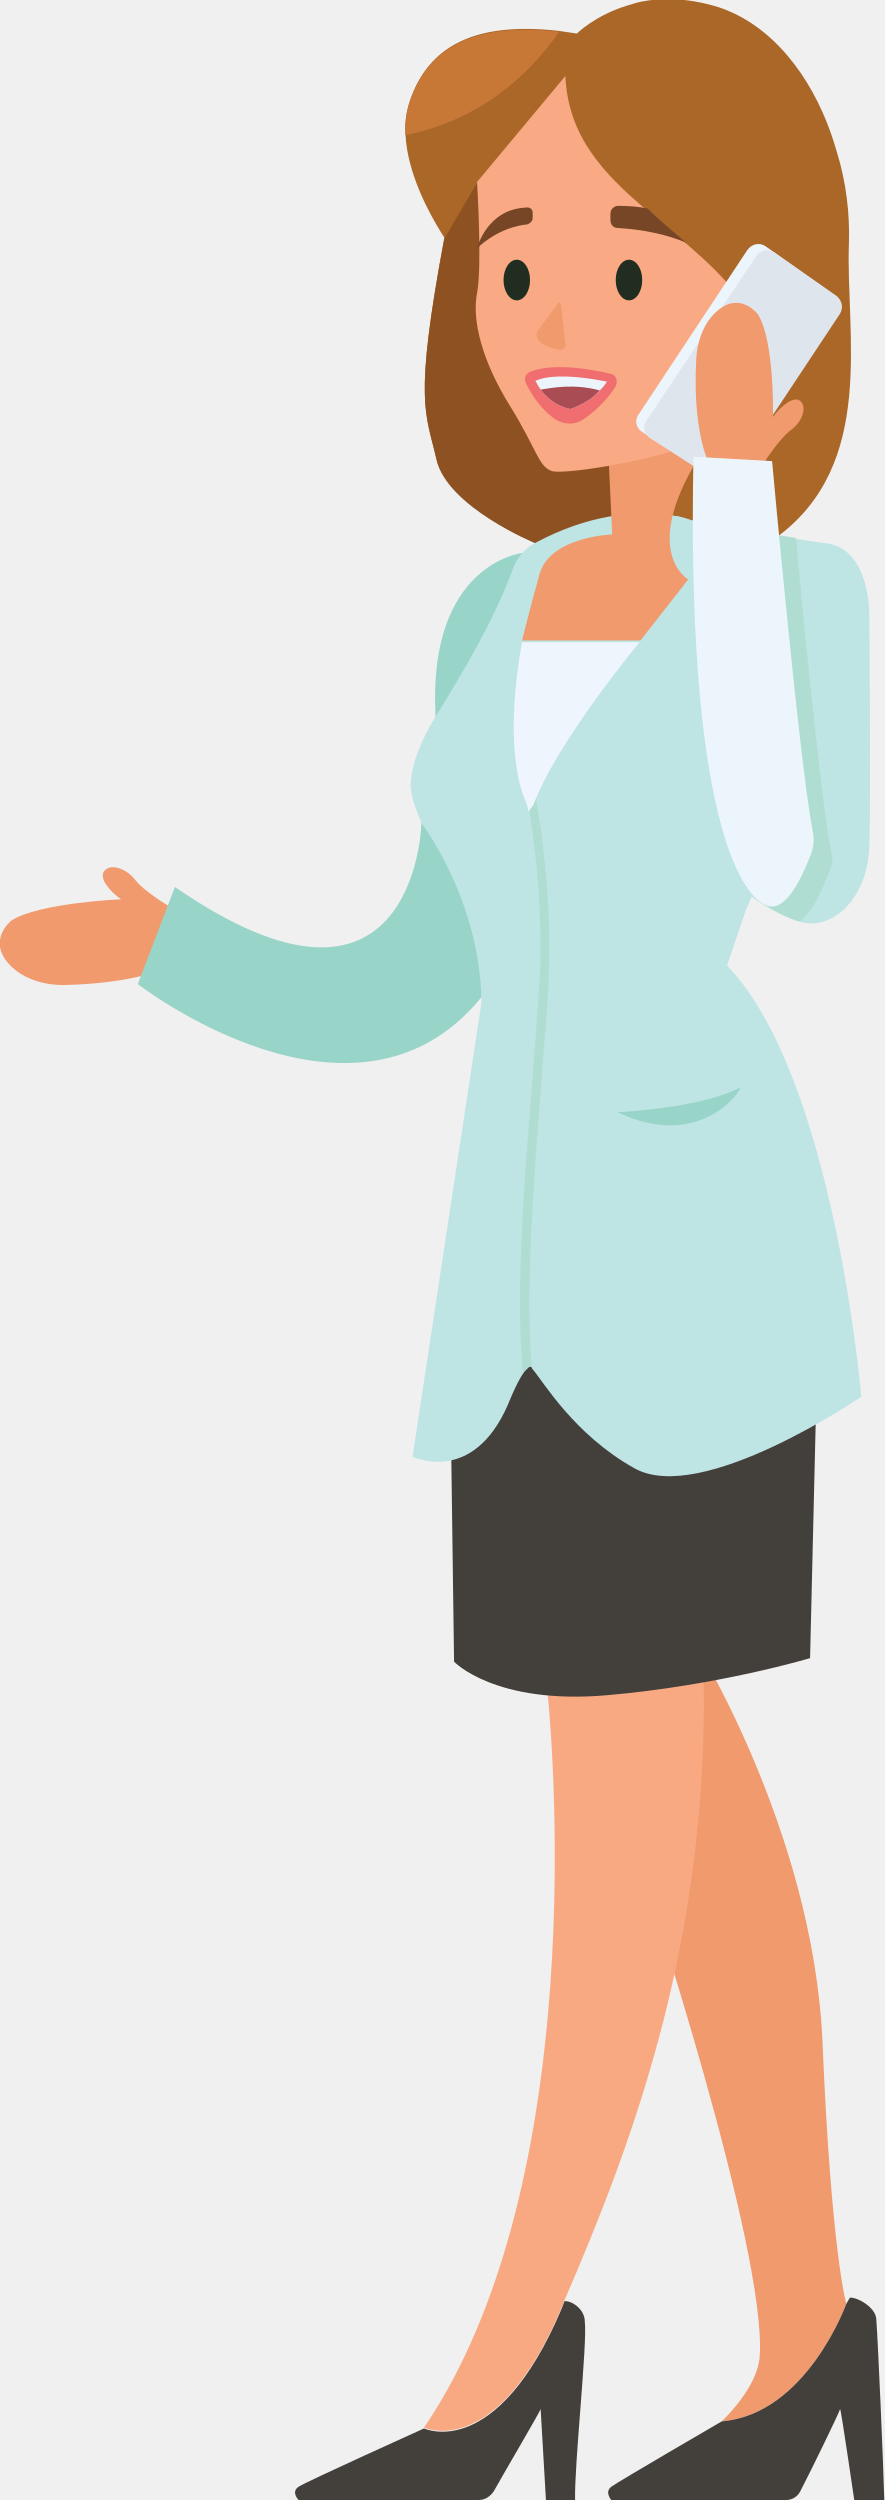
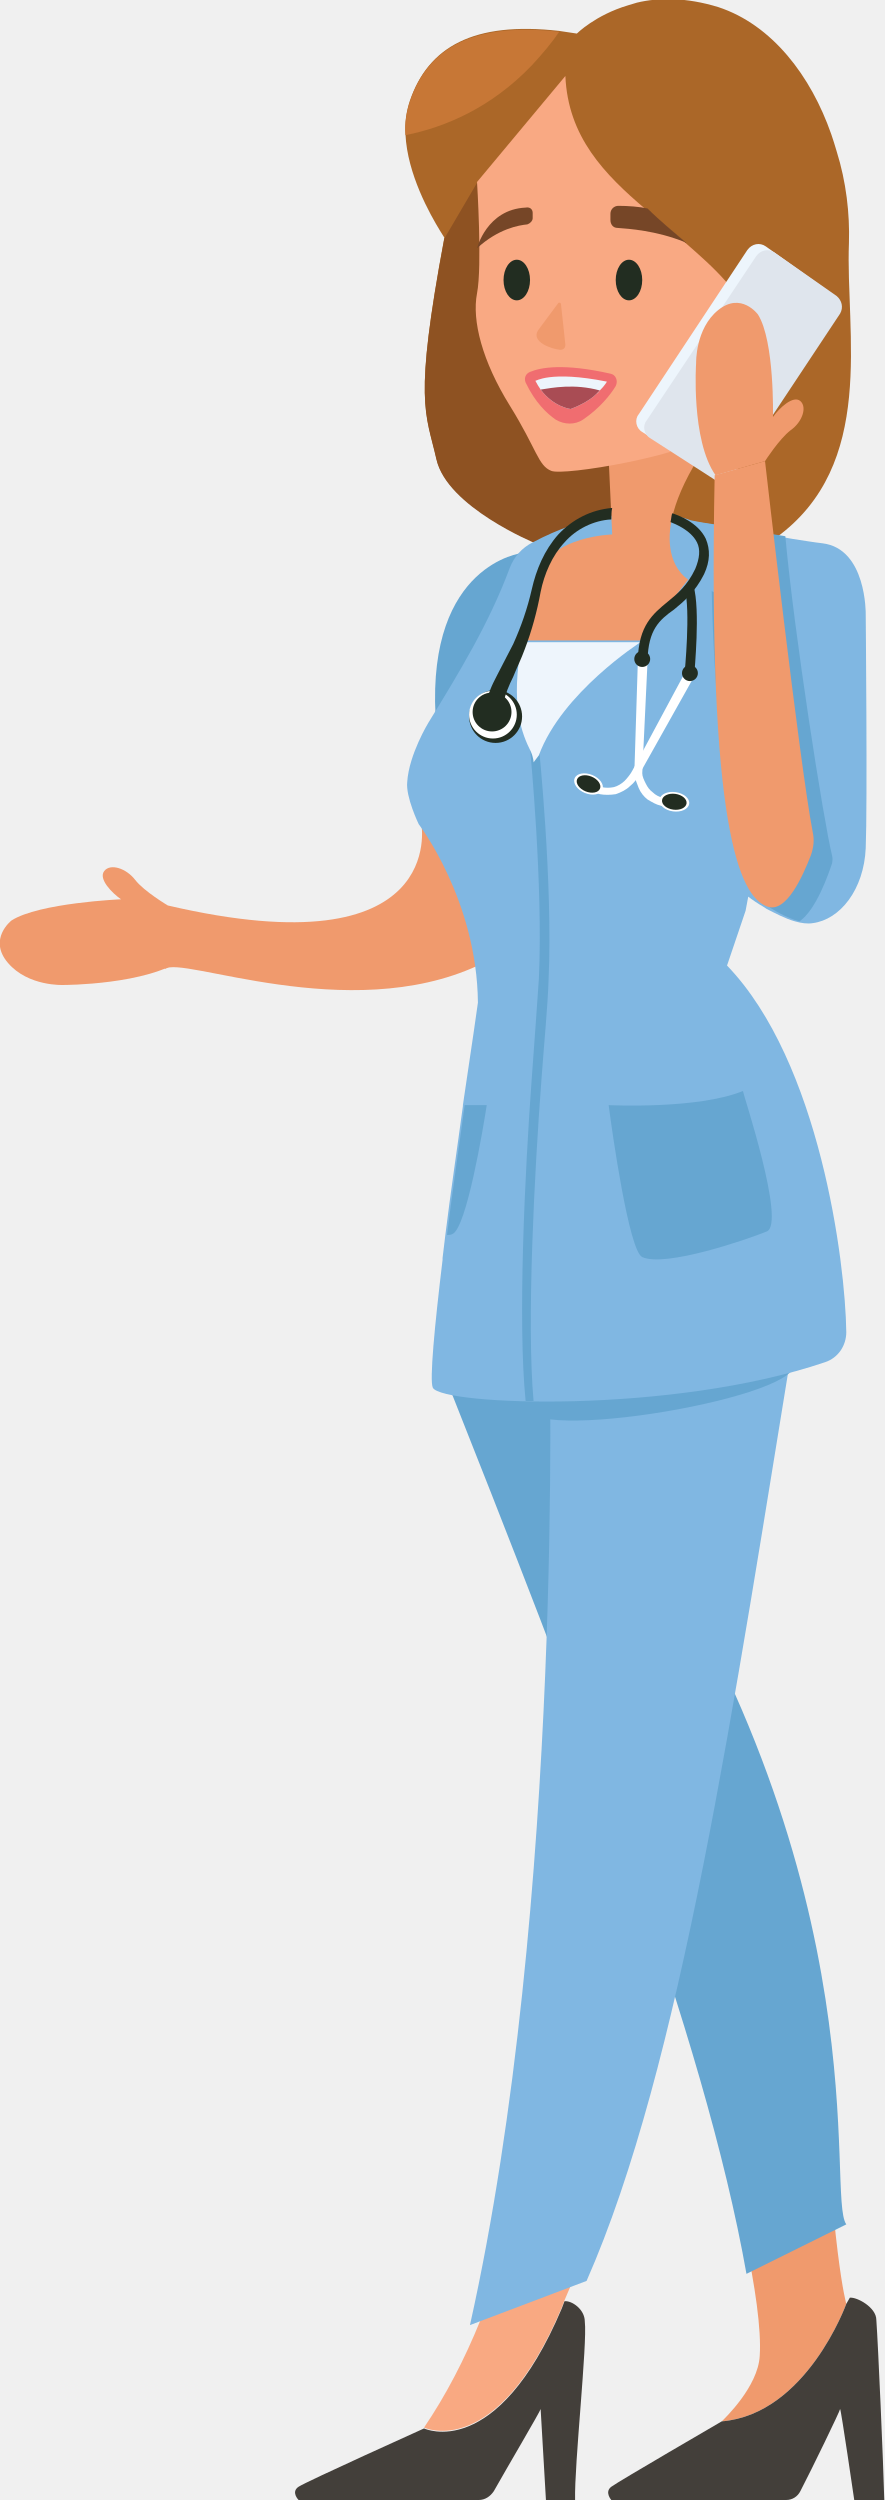
<svg xmlns="http://www.w3.org/2000/svg" version="1.1" id="Layer_1" x="0px" y="0px" viewBox="0 0 100.1 283" style="enable-background:new 0 0 100.1 283;" xml:space="preserve">
  <style type="text/css">
	.st0{fill:#AB6728;}
	.st1{fill:#8E5222;}
	.st2{fill:#F09A6D;}
	.st3{fill:#433F3A;}
- 	.st4{fill:#F9A982;}
- 	.st5{fill:#98D5C8;}
- 	.st6{fill:#BEE4E4;}
- 	.st7{fill:#AFDDD2;}
- 	.st8{fill:#EEF5FC;}
- 	.st9{fill:#F9A983;}
- 	.st10{fill:#EDF5FC;}
- 	.st11{fill:#DFE5ED;}
- 	.st12{fill:#764627;}
- 	.st13{fill:#222D21;}
+ 	.st4{fill:#66A6D1;}
+ 	.st5{fill:#F9A982;}
+ 	.st6{fill:#80B7E2;}
+ 	.st7{fill:#EEF5FC;}
+ 	.st8{fill:#F9A983;}
+ 	.st9{fill:#EDF5FC;}
+ 	.st10{fill:#DFE5ED;}
+ 	.st11{fill:#222D21;}
+ 	.st12{fill:#FFFFFF;}
+ 	.st13{fill:#764627;}
	.st14{fill:#C77736;}
	.st15{fill:#F06D70;}
	.st16{fill:#A94C54;}
</style>
  <g>
    <path class="st0" d="M87.8,60.9c-6.8,4.9-14.9,4.2-20.5,2.8c-4-1-6.7-2.3-6.7-2.3s-10-4.1-11.2-9.5c-1.2-5.3-2.6-6.3,0.9-25   c0,0-0.2-0.3-0.5-0.8c0,0,0,0,0,0c-1.1-1.8-3.7-6.4-3.9-10.9c-0.1-1.3,0.1-2.6,0.5-3.8c2.1-6.1,7.2-9,16.9-7.9   c0.7,0.1,1.3,0.2,2,0.3c0,0,2.1-2.1,5.8-3.2c0.3-0.1,0.7-0.2,1-0.3c2.5-0.6,5.6-0.6,9.2,0.5c6.1,2,10.5,7.8,12.8,14.4   c0.2,0.6,0.4,1.2,0.6,1.9c1.1,3.5,1.5,7.1,1.4,10.4C95.7,37.7,99.3,52.6,87.8,60.9z" />
    <path class="st1" d="M72.1,55.6c0,0-3,5.4-4.8,8.2c-4-1-6.7-2.3-6.7-2.3s-10-4.1-11.2-9.5c-1.2-5.3-2.6-6.3,0.9-25l3.7-6.3   c0,0,7,3.3,8.5,5.1c1.5,1.8,8.7,17.7,8.7,17.7L72.1,55.6z" />
    <g>
      <path class="st2" d="M93.1,231c-1.1-24-14.8-45.7-14.8-45.7l-7.9,1.7l2.5,25.6c0-0.1,13.9,42,13.1,54.1c-0.2,3.5-4,7.1-4.3,7.4    c0,0,0,0,0,0c9.6-0.8,14.1-13.3,14.1-13.3S94.1,255,93.1,231z" />
      <path class="st3" d="M100.1,283h-3.4c0,0-1.5-10.3-1.6-10.3c0,0.2-3.2,6.8-4.5,9.3c-0.3,0.6-0.9,1-1.6,1H69.2c0,0-0.8-0.9,0-1.5    c0.8-0.6,12.5-7.4,12.5-7.4c9.6-0.8,14.1-13.3,14.1-13.3c0.1-0.2,0.3-0.5,0.4-0.7c0.8-0.1,3,1.1,3,2.5    C99.4,265.3,100,279,100.1,283z" />
    </g>
+     <path class="st4" d="M84.5,257.4l11.3-5.6c-2.3-3.2,4.2-37.6-24.6-82.1c-3.3-5.2-7.2-10.5-11.6-15.9l-9.7,0.8   C65.4,193.7,79.7,230.3,84.5,257.4z" />
    <g>
-       <path class="st4" d="M79.6,187.6l-5.4-2.3l-12.3,5.5c0,0,6.2,54.4-13.9,84c0,0,8.2,3.9,15.6-13.6c0.1-0.3,0.2-0.5,0.3-0.8    C71.8,242.1,80.6,218.7,79.6,187.6z" />
+       <path class="st5" d="M79.6,187.6l-5.4-2.3l-12.3,5.5c0,0,6.2,54.4-13.9,84c0,0,8.2,3.9,15.6-13.6c0.1-0.3,0.2-0.5,0.3-0.8    C71.8,242.1,80.6,218.7,79.6,187.6z" />
      <path class="st3" d="M65.1,283h-3.3c0,0-0.6-10.3-0.6-10.3c0,0.2-3.9,6.8-5.3,9.3c-0.4,0.6-1,1-1.7,1H33.8c0,0-0.9-0.9,0-1.5    c0.9-0.6,14.2-6.6,14.2-6.6s8.2,3.9,15.6-13.6c0.1-0.3,0.2-0.5,0.3-0.8c0.8-0.1,2.3,0.9,2.3,2.3C66.5,265.3,65,279,65.1,283z" />
    </g>
-     <path class="st3" d="M51,158.6l0.4,29.5c0,0,4.6,4.9,17.3,3.8c12.7-1.1,23-4.2,23-4.2l0.9-37.6h-38L51,158.6z" />
+     <path class="st6" d="M53.2,263.2l13.2-5c10.7-24.3,16.6-64.9,23.8-108.9l-28,2.6C62.2,152,63.9,215.3,53.2,263.2z" />
+     <path class="st4" d="M59.5,158.6c0,0,26-2.2,30.4-4.1C89.9,158.5,57,163.9,59.5,158.6z" />
    <path class="st2" d="M19,102.5c0,0-2.7-1.6-3.7-2.9s-2.8-1.9-3.5-1c-0.7,0.9,0.9,2.5,1.9,3.2c0,0-9.3,0.4-12.4,2.4   c0,0-2.7,2.1-0.4,4.8s6.3,2.5,6.3,2.5s9.5,0,13.6-3L19,102.5z" />
-     <path class="st5" d="M59.1,62.6c0,0-10.7,1.2-9.8,18.4l-1.6,12.3c0,0-0.7,25.9-27.9,7.1l-4.2,11c0,0,24.5,19,38.8,1.6l1.1-1.8   L59.1,62.6z" />
-     <path class="st6" d="M84.4,103.1l-2.1,6.2c12.1,12.5,15.2,48.8,15.2,48.8s-18.1,12.4-25.7,8.1c-6.8-3.8-10.3-9.8-11.5-11.2   c-0.1-0.1-0.1-0.1-0.1-0.2c-0.1-0.1-0.2-0.1-0.2-0.1c-0.1,0-0.2,0.1-0.4,0.3c-0.1,0.1-0.3,0.3-0.4,0.5c-0.8,1.2-1.7,3.5-1.7,3.5   c-4,9.2-10.8,5.9-10.8,5.9l7.8-51.4c-0.1-11.5-6.7-20.2-6.7-20.2s-1.5-3.1-1.3-4.8c0.2-3.1,2.4-6.7,2.4-6.7   c3.5-5.7,6.9-11.3,9.2-17.5c0.5-1.3,1.4-2.3,2.6-2.9c6-3.2,11.1-3.5,14.2-3.2c0.9,0.1,1.6,0.2,2.1,0.3c0.8,0.2,1.3,0.4,1.3,0.4   s0.9,0.2,2.3,0.4c0.6,0.1,1.4,0.2,2.1,0.4c1.2,0.2,2.5,0.4,3.9,0.7c1.2,0.2,2.4,0.4,3.5,0.6c1.3,0.2,2.5,0.4,3.4,0.5   c5,0.6,4.9,8,4.9,8s0.2,21.8,0,26.5c-0.2,4.7-2.9,8.1-6,8.5c-0.6,0.1-1.3,0-2-0.2c-1.1-0.3-2.2-0.9-3.2-1.4   c-0.3-0.2-0.6-0.4-0.8-0.5c-0.8-0.5-1.3-0.9-1.3-0.9L84.4,103.1z" />
+     <path class="st4" d="M49.1,82.2c2.8,0.1,5.7,0.1,8.5,0.3l1.5-19.9c0,0-10.7,1.2-9.8,18.4L49.1,82.2z" />
+     <path class="st2" d="M48.3,88.4l-0.6,4.9c0,0,3,16.6-28.7,9.2l-0.3,7.2c1.7-1.6,20.7,6.4,35.4-0.4l1-2.7L57,90.1   C54.1,90.1,50.6,89.2,48.3,88.4z" />
+     <path class="st6" d="M84.4,103.1l-2.1,6.2c10.5,10.9,13.4,33.6,13.5,41.5c0,1.5-0.9,2.9-2.4,3.4c-17.4,5.9-43.3,4.9-44.4,2.9   c-0.4-0.8,0.2-7,1.1-14.5c0-0.1,0-0.2,0-0.2c0.1-0.8,0.2-1.7,0.3-2.5c0.6-4.9,1.4-10.2,2-14.7c0,0,0,0,0-0.1   c1-6.6,1.7-11.6,1.7-11.6c-0.1-11.6-6.7-20.2-6.7-20.2s-1.5-3.1-1.3-4.8c0.2-3.1,2.4-6.7,2.4-6.7c3.5-5.7,6.9-11.3,9.2-17.5   c0.5-1.3,1.4-2.3,2.6-2.9c6-3.2,11.1-3.5,14.2-3.2c0.9,0.1,1.6,0.2,2.1,0.3c0.8,0.2,1.3,0.4,1.3,0.4s0.9,0.2,2.3,0.4   c0.6,0.1,1.4,0.2,2.1,0.4c1.2,0.2,2.5,0.4,3.9,0.7c1.2,0.2,2.4,0.4,3.5,0.6c1.3,0.2,2.5,0.4,3.4,0.5c5,0.6,4.9,8,4.9,8   s0.2,21.8,0,26.5c-0.2,4.7-2.9,8.1-6,8.5c-0.6,0.1-1.3,0-2-0.2c-1.1-0.3-2.2-0.9-3.2-1.4c-0.3-0.2-0.6-0.4-0.8-0.5   c-0.8-0.5-1.3-0.9-1.3-0.9L84.4,103.1z" />
    <g>
-       <path class="st7" d="M62.1,110.9c-0.1,3.1-0.5,7.1-0.8,11.2c-0.8,10.6-1.9,23.8-1.1,32.7c-0.1-0.1-0.2-0.1-0.2-0.1    c-0.1,0-0.2,0.1-0.4,0.3c-0.1,0.1-0.3,0.3-0.4,0.5c0,0,0,0,0-0.1c-0.9-9,0.2-22.5,1.1-33.4c0.3-4.2,0.6-8.1,0.8-11.2    c0.5-10.7-1.4-20.5-1.5-20.6c-0.1-0.3,0.1-0.6,0.4-0.6c0.3-0.1,0.6,0.1,0.6,0.4C60.6,90.2,62.6,100,62.1,110.9z" />
+       <path class="st4" d="M62.1,110.9c-0.1,3.1-0.5,7.1-0.8,11.2c-0.8,10.6-1.7,27.6-0.9,36.5c-0.2,0-0.7,0-0.9,0    c-0.9-9-0.1-25.7,0.7-36.6c0.3-4.2,0.6-8.1,0.8-11.2c0.5-10.7-1-26-1-26.1c-0.1-0.3,0.1-0.6,0.4-0.6c0.3-0.1,0.6,0.1,0.6,0.4    C61,84.6,62.6,100,62.1,110.9z" />
    </g>
-     <path class="st8" d="M59.1,72.6c-1.9,10.7-0.5,16.1,0.4,18.1c0.3,0.7,0.3,1.2,0.3,1.2l0.6-0.8c2.6-7.1,12-18.4,12-18.4H59.1z" />
-     <path class="st7" d="M94.2,97.7c-0.4,1.2-1.8,5.3-3.7,6.6c-1.5-0.4-3-1.3-4-2c-2.8-4.4-6.1-15.9-6-43c2.4,0.4,6.3,1.1,9.6,1.6   c1,11,3.1,31.9,4.1,36.1C94.3,97.3,94.2,97.5,94.2,97.7z" />
+     <path class="st7" d="M59.1,72.6c-1.4,7.2,0,10.5,1,12.5c0.3,0.7,0.3,1.2,0.3,1.2l0.6-0.8c2.6-7.1,11.5-12.8,11.5-12.8H59.1z" />
+     <path class="st4" d="M94.2,97.7c-0.4,1.2-1.8,5.3-3.7,6.6c-1.5-0.4-3-1.3-4-2c-2.8-4.4-6.1-15.9-6-43c2.4,0.4,5.1,0.9,8.4,1.4   c1,11,4.3,32.1,5.3,36.2C94.3,97.3,94.2,97.5,94.2,97.7z" />
    <path class="st6" d="M82.6,59.8L82,67.6l-4.2-2c0,0-4.1-3.1-4.4-3.1c0-0.2,0.8-2.5,1.4-4.3c0.9,0.1,1.6,0.2,2.1,0.3   c0.8,0.2,1.3,0.4,1.3,0.4s0.9,0.2,2.3,0.4C81.1,59.5,81.8,59.6,82.6,59.8z" />
    <path class="st2" d="M68.9,51.9l0.4,8.6c0,0-6.9,0.2-8.2,4.4c-1.2,4.3-2,7.6-2,7.6h13.4l5.4-6.9c0,0-5.8-3.3,1.9-14.9L68.9,51.9z" />
-     <path class="st9" d="M80.8,49.1c-3.3,2.5-17,4.8-18.4,4.2c-1.5-0.6-1.6-2.4-4.7-7.4c-3.1-5-4.3-9.6-3.7-12.7s0-12.6,0-12.6L64,8.6   c0.3,6.9,4.4,11.1,9.1,15.1c1.5,1.3,3,2.5,4.5,3.8c1.6,1.4,3.2,2.8,4.6,4.4C82.2,31.9,84.1,46.7,80.8,49.1z" />
-     <path class="st10" d="M86.7,27.9l7,5c0.6,0.5,0.8,1.3,0.4,2L82,53.2c-0.4,0.7-1.3,0.9-2,0.4l-7.3-4.7c-0.7-0.4-0.9-1.4-0.4-2   l12.3-18.6C85.1,27.6,86,27.4,86.7,27.9z" />
-     <path class="st11" d="M87.7,28.6l7,4.9c0.6,0.5,0.8,1.3,0.4,2L82.9,53.9c-0.4,0.7-1.3,0.9-2,0.4l-7.3-4.7c-0.7-0.4-0.9-1.4-0.4-2   L85.6,29C86.1,28.3,87,28.1,87.7,28.6z" />
+     <path class="st8" d="M80.8,49.1c-3.3,2.5-17,4.8-18.4,4.2c-1.5-0.6-1.6-2.4-4.7-7.4c-3.1-5-4.3-9.6-3.7-12.7s0-12.6,0-12.6L64,8.6   c0.3,6.9,4.4,11.1,9.1,15.1c1.5,1.3,3,2.5,4.5,3.8c1.6,1.4,3.2,2.8,4.6,4.4C82.2,31.9,84.1,46.7,80.8,49.1z" />
+     <path class="st9" d="M86.7,27.9l7,5c0.6,0.5,0.8,1.3,0.4,2L82,53.2c-0.4,0.7-1.3,0.9-2,0.4l-7.3-4.7c-0.7-0.4-0.9-1.4-0.4-2   l12.3-18.6C85.1,27.6,86,27.4,86.7,27.9z" />
+     <path class="st10" d="M87.7,28.6l7,4.9c0.6,0.5,0.8,1.3,0.4,2L82.9,53.9c-0.4,0.7-1.3,0.9-2,0.4l-7.3-4.7c-0.7-0.4-0.9-1.4-0.4-2   L85.6,29C86.1,28.3,87,28.1,87.7,28.6z" />
    <path class="st2" d="M86.6,52.2c0,0,1.6-2.5,2.9-3.5c1.3-0.9,1.9-2.6,1.1-3.3c-0.8-0.7-2.4,0.8-3.1,1.8c0,0,0.2-8.6-1.7-11.6   c0,0-1.9-2.6-4.5-0.5c-2.6,2.1-2.5,6-2.5,6s-0.6,8.7,2.2,12.7L86.6,52.2z" />
-     <path class="st10" d="M78.5,51.7l8.9,0.5c0,0,3.1,34.2,4.6,41.9c0.2,0.9,0.1,1.7-0.2,2.6c-0.9,2.3-2.8,6.7-5,5.8   C83.7,101.4,77.7,91.6,78.5,51.7z" />
-     <path class="st12" d="M60.3,24.1v0.6c0,0.3-0.3,0.6-0.6,0.7c-1,0.1-3.3,0.5-5.7,2.7c0,0,1.1-4.4,5.5-4.6   C60,23.4,60.3,23.7,60.3,24.1z" />
-     <path class="st12" d="M77.7,27.5c-0.1,0-0.1,0-0.2-0.1c-3.2-1.3-6.3-1.5-7.6-1.6c-0.5,0-0.8-0.4-0.8-0.9v-0.7   c0-0.5,0.4-0.9,0.9-0.9c1.1,0,2.4,0.1,3.3,0.3C74.7,25,76.2,26.2,77.7,27.5z" />
-     <ellipse class="st13" cx="58.5" cy="31.7" rx="1.5" ry="2.3" />
-     <ellipse class="st13" cx="71.2" cy="31.7" rx="1.5" ry="2.3" />
+     <g>
+       <circle class="st11" cx="56.1" cy="81.1" r="3" />
+       <circle class="st12" cx="55.8" cy="80.9" r="2.7" />
+       <circle class="st11" cx="55.7" cy="80.6" r="2.2" />
+       <path class="st11" d="M69.2,58.8c-2,0.1-4,1.1-5.3,2.6c-1.4,1.5-2.3,3.6-2.7,5.6c-0.4,2.2-1,4.4-1.8,6.5c-0.4,1.1-0.9,2.1-1.3,3.1    c-0.5,1-0.9,2-1.1,2.9l-1.8-0.5c0.3-1.2,0.9-2.2,1.4-3.2c0.5-1,1-1.9,1.5-2.9c0.9-2,1.6-4,2.1-6.2c0.5-2.2,1.4-4.4,3-6.2    c1.6-1.7,3.7-2.8,6.1-3C69.2,57.9,69.2,58.5,69.2,58.8z" />
+       <g>
+         <path class="st11" d="M73.3,74.7l-1.1,0c0.1-3.9,1.7-5.2,3.4-6.6c1.1-0.9,2.2-1.8,3.1-3.7c0.5-1.2,0.6-2.2,0.2-3     c-0.7-1.4-2.5-2.1-3-2.3c0.1-0.4,0.1-0.8,0.2-1c0.6,0.2,2.9,1,3.8,2.9c0.5,1.2,0.5,2.5-0.2,4c-1,2-2.3,3.1-3.4,4     C74.6,70.2,73.4,71.3,73.3,74.7z" />
+       </g>
+       <g>
+         <path class="st12" d="M78.4,76.9l-6,10.7l0,0c-0.3,0.6-0.6,1-1.1,1.4c-0.4,0.4-1,0.7-1.6,0.9c-0.6,0.1-1.3,0.1-1.8,0     c-0.3-0.1-0.6-0.2-0.8-0.3c-0.3-0.1-0.5-0.3-0.8-0.4l0.4-0.7c0.4,0.3,0.9,0.5,1.4,0.6c0.5,0.1,0.9,0.1,1.4,0     c0.4-0.1,0.9-0.4,1.2-0.7c0.3-0.3,0.7-0.8,0.9-1.2l0,0l0,0l5.8-10.8L78.4,76.9z" />
+       </g>
+       <g>
+         <path class="st12" d="M73.3,74.9l-0.6,12.7l0-0.1c0,0.4,0.2,0.8,0.4,1.2c0.2,0.4,0.4,0.7,0.8,1c0.3,0.3,0.7,0.5,1.1,0.6     c0.4,0.1,0.8,0.1,1.3,0.1l0.1,0.9c-0.5,0-1,0-1.6-0.1c-0.5-0.1-1-0.4-1.5-0.7c-0.4-0.3-0.8-0.8-1-1.3c-0.2-0.5-0.4-1-0.5-1.5l0,0     l0,0l0.4-12.7L73.3,74.9z" />
+       </g>
+       <g>
+         <circle class="st11" cx="72.7" cy="74.6" r="0.9" />
+       </g>
+       <g>
+         <circle class="st11" cx="78.1" cy="76.2" r="0.9" />
+       </g>
+       <g>
+         <path class="st11" d="M78.6,76.3l-1.1-0.1c0-0.1,0.7-7.1,0-9.6l1-0.3C79.3,69,78.6,76,78.6,76.3z" />
+       </g>
+       <g>
+         <ellipse transform="matrix(0.1373 -0.9905 0.9905 0.1373 -24.0832 153.8669)" class="st12" cx="76.3" cy="90.8" rx="1.1" ry="1.7" />
+       </g>
+       <g>
+         <ellipse transform="matrix(0.1373 -0.9905 0.9905 0.1373 -24.0832 153.8669)" class="st11" cx="76.3" cy="90.8" rx="0.9" ry="1.4" />
+       </g>
+       <g>
+         <ellipse transform="matrix(0.3792 -0.9253 0.9253 0.3792 -40.7989 116.698)" class="st12" cx="66.6" cy="88.8" rx="1.1" ry="1.7" />
+       </g>
+       <g>
+         <ellipse transform="matrix(0.3792 -0.9253 0.9253 0.3792 -40.7989 116.698)" class="st11" cx="66.6" cy="88.8" rx="0.9" ry="1.4" />
+       </g>
+     </g>
+     <path class="st2" d="M80.9,53.8l5.7-1.6c0,0,3.9,34.2,5.4,42c0.2,0.9,0.1,1.7-0.2,2.6c-0.9,2.3-2.8,6.7-5,5.8   C83.7,101.4,80.1,93.7,80.9,53.8z" />
+     <path class="st13" d="M60.3,24.1v0.6c0,0.3-0.3,0.6-0.6,0.7c-1,0.1-3.3,0.5-5.7,2.7c0,0,1.1-4.4,5.5-4.6   C60,23.4,60.3,23.7,60.3,24.1z" />
+     <path class="st13" d="M77.7,27.5c-0.1,0-0.1,0-0.2-0.1c-3.2-1.3-6.3-1.5-7.6-1.6c-0.5,0-0.8-0.4-0.8-0.9v-0.7   c0-0.5,0.4-0.9,0.9-0.9c1.1,0,2.4,0.1,3.3,0.3C74.7,25,76.2,26.2,77.7,27.5z" />
+     <ellipse class="st11" cx="58.5" cy="31.7" rx="1.5" ry="2.3" />
+     <ellipse class="st11" cx="71.2" cy="31.7" rx="1.5" ry="2.3" />
    <path class="st2" d="M63.5,34.4L64,39c0,0.4-0.2,0.6-0.6,0.6c-1-0.1-3.3-0.9-2.5-2.2l2.3-3.1C63.3,34.2,63.5,34.3,63.5,34.4z" />
    <path class="st14" d="M63.3,3.6c-0.8,1.2-1.9,2.5-3.1,3.8c-4.6,4.8-9.8,7-14.3,7.9c-0.1-1.3,0.1-2.6,0.5-3.8   C48.4,5.4,53.6,2.5,63.3,3.6z" />
    <g>
      <path class="st15" d="M60,42.1c1.2-0.5,3.8-1,9.1,0.2c0.6,0.1,0.9,0.8,0.6,1.4c-0.6,1-1.8,2.5-3.7,3.8c-0.9,0.6-2.1,0.6-3.1,0    c-1-0.7-2.3-1.9-3.4-4.2C59.3,42.8,59.5,42.3,60,42.1z" />
-       <path class="st10" d="M68.7,43.2c0,0-0.2,0.4-0.8,1l0,0c-0.1,0.1-0.2,0.3-0.4,0.4c-0.6,0.6-1.6,1.2-2.9,1.7c0,0-1.9-0.2-3.4-2.2v0    c-0.2-0.3-0.4-0.6-0.6-1C60.6,43.2,62.2,41.9,68.7,43.2z" />
+       <path class="st9" d="M68.7,43.2c0,0-0.2,0.4-0.8,1l0,0c-0.1,0.1-0.2,0.3-0.4,0.4c-0.6,0.6-1.6,1.2-2.9,1.7c0,0-1.9-0.2-3.4-2.2v0    c-0.2-0.3-0.4-0.6-0.6-1C60.6,43.2,62.2,41.9,68.7,43.2z" />
      <path class="st16" d="M67.9,44.2L67.9,44.2c-0.1,0.1-0.3,0.3-0.4,0.4c-0.6,0.6-1.6,1.2-2.9,1.7c0,0-1.9-0.2-3.4-2.2v0    C62.5,43.9,65,43.4,67.9,44.2z" />
    </g>
-     <path class="st5" d="M69.9,125.9c0,0,9.3-0.4,13.9-2.8C83.7,123.9,78.9,130.2,69.9,125.9z" />
+     <path class="st4" d="M68.9,125.1c0,0,10.1,0.5,15.2-1.6c0,0.3,4.9,15,2.7,15.9c-2.2,0.9-11.5,4.1-14.1,2.9   C71.2,141.6,69.3,128.2,68.9,125.1z" />
+     <path class="st4" d="M55.1,125.1c-0.4,2.6-2.3,14-3.9,14.6c-0.2,0.1-0.4,0.1-0.6,0.1c0.6-4.9,1.4-10.2,2-14.7   C54.2,125.1,55.1,125.1,55.1,125.1z" />
  </g>
</svg>
